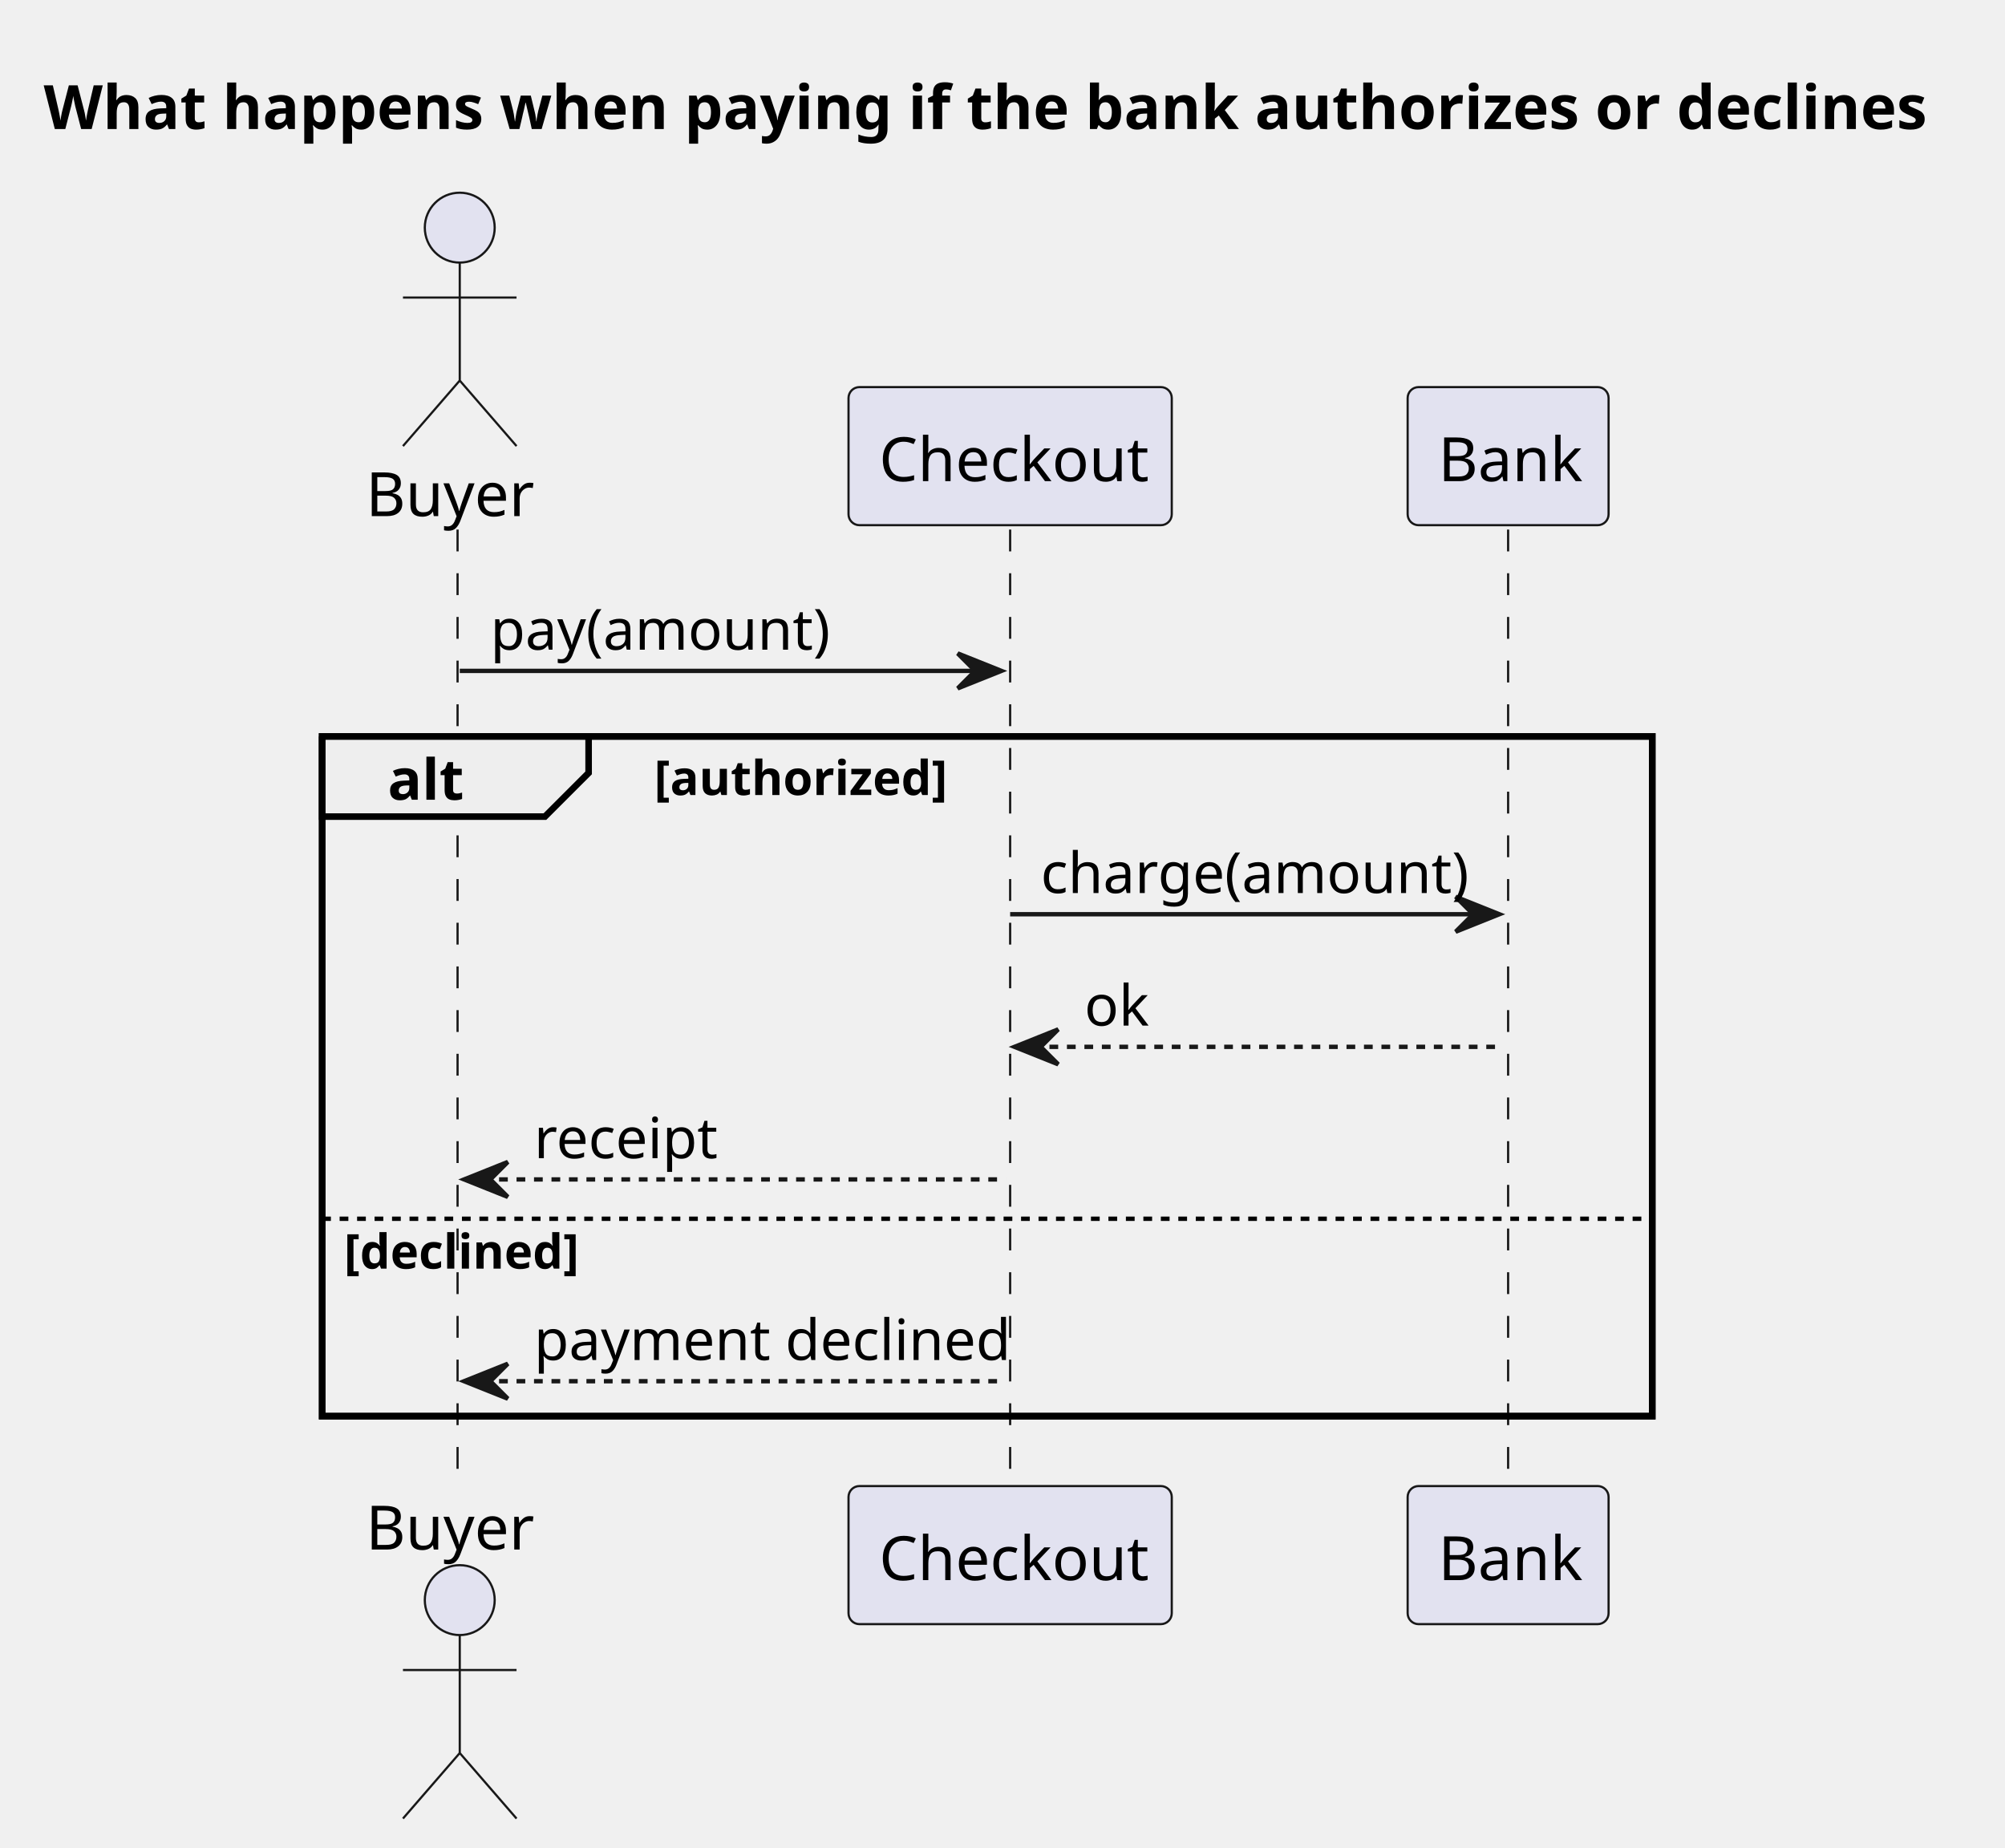
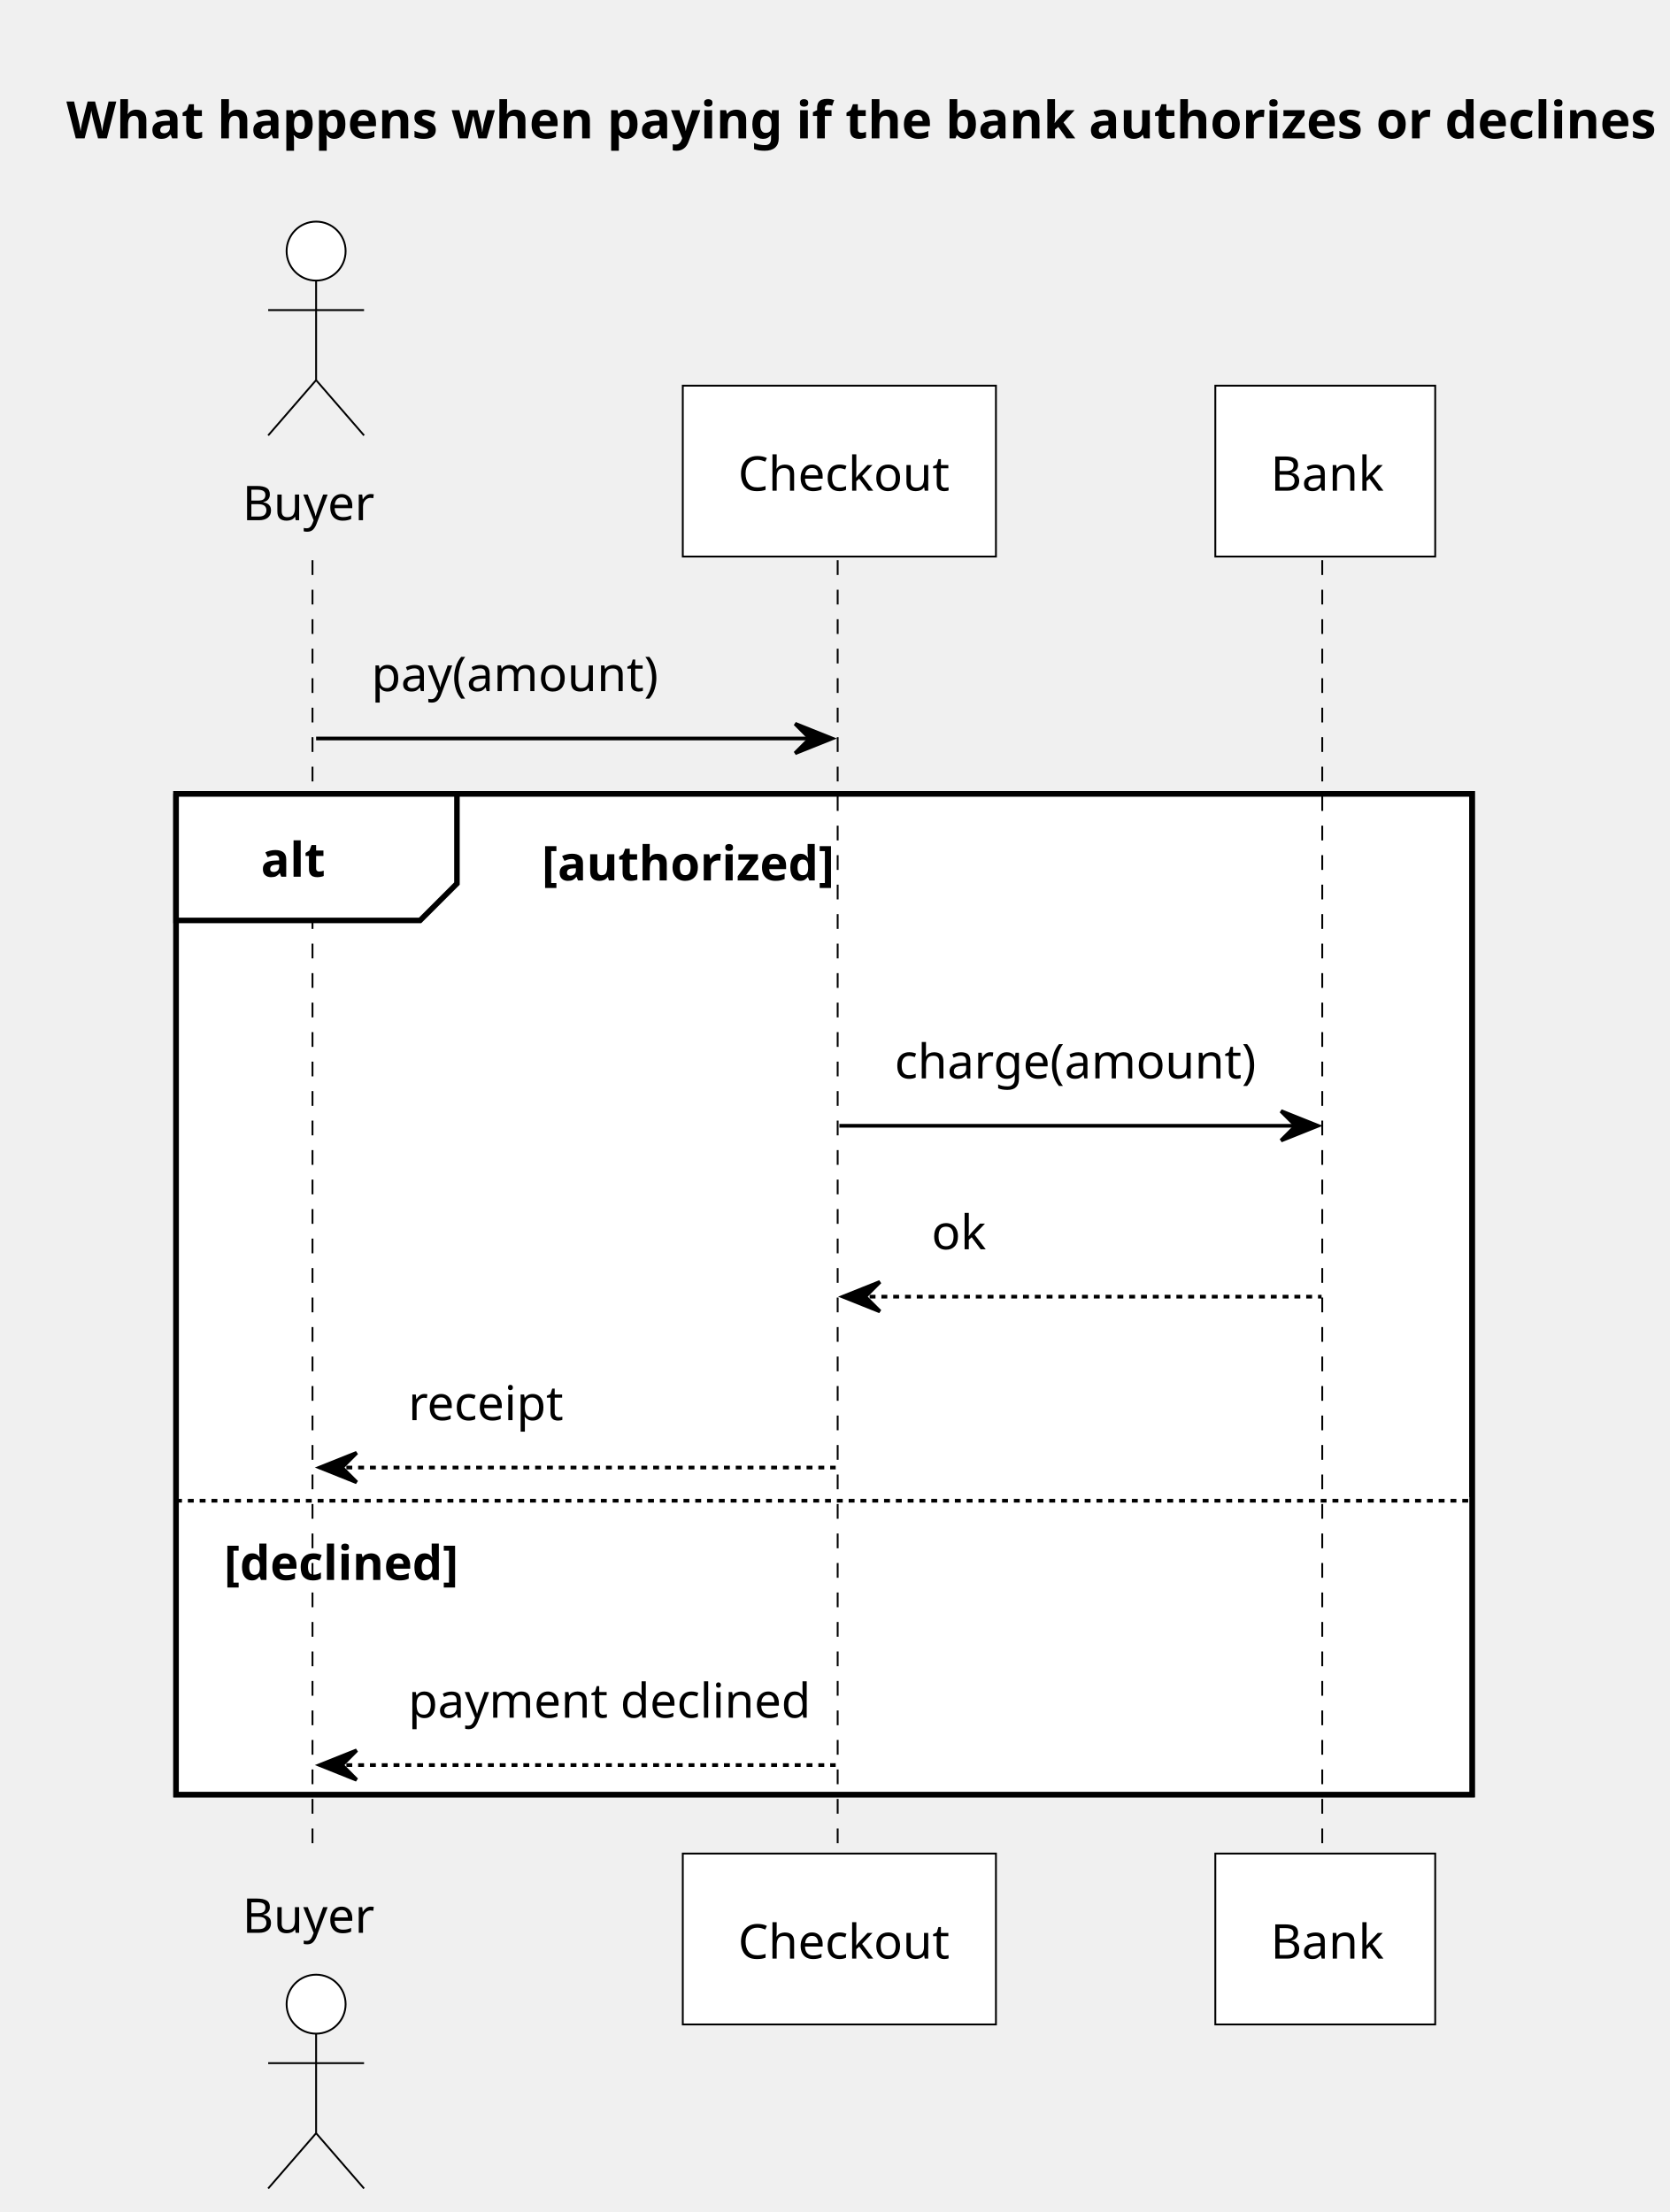
- <svg xmlns="http://www.w3.org/2000/svg" contentStyleType="text/css" height="423px" preserveAspectRatio="none" style="width:459px;height:423px;background:#FFFFFF;" version="1.1" viewBox="0 0 459 423" width="459px" zoomAndPan="magnify">
+ <svg xmlns="http://www.w3.org/2000/svg" contentStyleType="text/css" height="750px" preserveAspectRatio="none" style="width:566px;height:750px;background:#FFFFFF;" version="1.1" viewBox="0 0 566 750" width="566.25px" zoomAndPan="magnify">
  <defs />
  <g>
-     <text fill="#000000" font-family="sans-serif" font-size="14" font-weight="bold" lengthAdjust="spacing" textLength="431" x="10" y="29.533">What happens when paying if the bank authorizes or declines</text>
-     <rect fill="none" height="155.594" style="stroke:#000000;stroke-width:1.5;" width="304.5" x="73.75" y="168.57" />
-     <line style="stroke:#181818;stroke-width:0.5;stroke-dasharray:5.0,5.0;" x1="104.75" x2="104.75" y1="121.219" y2="341.164" />
-     <line style="stroke:#181818;stroke-width:0.5;stroke-dasharray:5.0,5.0;" x1="231.25" x2="231.25" y1="121.219" y2="341.164" />
-     <line style="stroke:#181818;stroke-width:0.5;stroke-dasharray:5.0,5.0;" x1="345.25" x2="345.25" y1="121.219" y2="341.164" />
-     <text fill="#000000" font-family="sans-serif" font-size="14" lengthAdjust="spacing" textLength="37" x="83.75" y="118.143">Buyer</text>
-     <ellipse cx="105.25" cy="52.109" fill="#E2E2F0" rx="8" ry="8" style="stroke:#181818;stroke-width:0.5;" />
-     <path d="M105.25,60.109 L105.25,87.109 M92.25,68.109 L118.25,68.109 M105.25,87.109 L92.25,102.109 M105.25,87.109 L118.25,102.109 " fill="none" style="stroke:#181818;stroke-width:0.5;" />
-     <text fill="#000000" font-family="sans-serif" font-size="14" lengthAdjust="spacing" textLength="37" x="83.75" y="354.697">Buyer</text>
-     <ellipse cx="105.25" cy="366.273" fill="#E2E2F0" rx="8" ry="8" style="stroke:#181818;stroke-width:0.5;" />
-     <path d="M105.25,374.273 L105.25,401.273 M92.25,382.273 L118.25,382.273 M105.25,401.273 L92.25,416.273 M105.25,401.273 L118.25,416.273 " fill="none" style="stroke:#181818;stroke-width:0.5;" />
-     <rect fill="#E2E2F0" height="31.609" rx="2.5" ry="2.5" style="stroke:#181818;stroke-width:0.5;" width="74" x="194.25" y="88.609" />
-     <text fill="#000000" font-family="sans-serif" font-size="14" lengthAdjust="spacing" textLength="60" x="201.25" y="110.143">Checkout</text>
-     <rect fill="#E2E2F0" height="31.609" rx="2.5" ry="2.5" style="stroke:#181818;stroke-width:0.5;" width="74" x="194.25" y="340.164" />
-     <text fill="#000000" font-family="sans-serif" font-size="14" lengthAdjust="spacing" textLength="60" x="201.25" y="361.697">Checkout</text>
-     <rect fill="#E2E2F0" height="31.609" rx="2.5" ry="2.5" style="stroke:#181818;stroke-width:0.5;" width="46" x="322.25" y="88.609" />
-     <text fill="#000000" font-family="sans-serif" font-size="14" lengthAdjust="spacing" textLength="32" x="329.25" y="110.143">Bank</text>
-     <rect fill="#E2E2F0" height="31.609" rx="2.5" ry="2.5" style="stroke:#181818;stroke-width:0.5;" width="46" x="322.25" y="340.164" />
-     <text fill="#000000" font-family="sans-serif" font-size="14" lengthAdjust="spacing" textLength="32" x="329.25" y="361.697">Bank</text>
-     <polygon fill="#181818" points="219.25,149.57,229.25,153.57,219.25,157.57,223.25,153.57" style="stroke:#181818;stroke-width:1.0;" />
-     <line style="stroke:#181818;stroke-width:1.0;" x1="105.25" x2="225.25" y1="153.57" y2="153.57" />
-     <text fill="#000000" font-family="sans-serif" font-size="13" lengthAdjust="spacing" textLength="72" x="112.25" y="148.714">pay(amount)</text>
-     <path d="M73.75,168.57 L134.75,168.57 L134.75,176.922 L124.75,186.922 L73.75,186.922 L73.75,168.57 " fill="#EEEEEE" style="stroke:#000000;stroke-width:1.5;" />
-     <rect fill="none" height="155.594" style="stroke:#000000;stroke-width:1.5;" width="304.5" x="73.75" y="168.57" />
-     <text fill="#000000" font-family="sans-serif" font-size="13" font-weight="bold" lengthAdjust="spacing" textLength="16" x="88.75" y="183.065">alt</text>
-     <text fill="#000000" font-family="sans-serif" font-size="11" font-weight="bold" lengthAdjust="spacing" textLength="67" x="149.75" y="181.989">[authorized]</text>
-     <polygon fill="#181818" points="333.25,205.273,343.25,209.273,333.25,213.273,337.25,209.273" style="stroke:#181818;stroke-width:1.0;" />
-     <line style="stroke:#181818;stroke-width:1.0;" x1="231.25" x2="339.25" y1="209.273" y2="209.273" />
-     <text fill="#000000" font-family="sans-serif" font-size="13" lengthAdjust="spacing" textLength="90" x="238.25" y="204.417">charge(amount)</text>
-     <polygon fill="#181818" points="242.25,235.625,232.25,239.625,242.25,243.625,238.25,239.625" style="stroke:#181818;stroke-width:1.0;" />
-     <line style="stroke:#181818;stroke-width:1.0;stroke-dasharray:2.0,2.0;" x1="236.25" x2="344.25" y1="239.625" y2="239.625" />
-     <text fill="#000000" font-family="sans-serif" font-size="13" lengthAdjust="spacing" textLength="14" x="248.25" y="234.769">ok</text>
-     <polygon fill="#181818" points="116.25,265.977,106.25,269.977,116.25,273.977,112.25,269.977" style="stroke:#181818;stroke-width:1.0;" />
-     <line style="stroke:#181818;stroke-width:1.0;stroke-dasharray:2.0,2.0;" x1="110.25" x2="230.25" y1="269.977" y2="269.977" />
-     <text fill="#000000" font-family="sans-serif" font-size="13" lengthAdjust="spacing" textLength="39" x="122.25" y="265.12">receipt</text>
-     <line style="stroke:#000000;stroke-width:1.0;stroke-dasharray:2.0,2.0;" x1="73.75" x2="378.25" y1="278.977" y2="278.977" />
-     <text fill="#000000" font-family="sans-serif" font-size="11" font-weight="bold" lengthAdjust="spacing" textLength="55" x="78.75" y="290.396">[declined]</text>
-     <polygon fill="#181818" points="116.25,312.164,106.25,316.164,116.25,320.164,112.25,316.164" style="stroke:#181818;stroke-width:1.0;" />
-     <line style="stroke:#181818;stroke-width:1.0;stroke-dasharray:2.0,2.0;" x1="110.25" x2="230.25" y1="316.164" y2="316.164" />
-     <text fill="#000000" font-family="sans-serif" font-size="13" lengthAdjust="spacing" textLength="102" x="122.25" y="311.308">payment declined</text>
+     <text fill="#000000" font-family="sans-serif" font-size="17.5" font-weight="bold" lengthAdjust="spacing" textLength="512.439" x="22.5" y="46.916">What happens when paying if the bank authorizes or declines</text>
+     <rect fill="#FFFFFF" height="339.326" style="stroke:#000000;stroke-width:1.875;" width="439.328" x="59.681" y="269.141" />
+     <rect fill="#FFFFFF" height="100.879" style="stroke:none;stroke-width:1.25;" width="439.328" x="59.681" y="507.588" />
+     <line style="stroke:#000000;stroke-width:0.625;stroke-dasharray:5.0,5.0;" x1="105.93" x2="105.93" y1="189.951" y2="629.717" />
+     <line style="stroke:#000000;stroke-width:0.625;stroke-dasharray:5.0,5.0;" x1="283.954" x2="283.954" y1="189.951" y2="629.717" />
+     <line style="stroke:#000000;stroke-width:0.625;stroke-dasharray:5.0,5.0;" x1="448.22" x2="448.22" y1="189.951" y2="629.717" />
+     <text fill="#000000" font-family="sans-serif" font-size="16.25" lengthAdjust="spacing" textLength="42.45" x="82.18" y="176.381">Buyer</text>
+     <ellipse cx="107.156" cy="85.137" fill="#FFFFFF" rx="10" ry="10" style="stroke:#000000;stroke-width:0.625;" />
+     <path d="M107.156,95.137 L107.156,128.887 M90.906,105.137 L123.406,105.137 M107.156,128.887 L90.906,147.637 M107.156,128.887 L123.406,147.637 " fill="none" style="stroke:#000000;stroke-width:0.625;" />
+     <text fill="#000000" font-family="sans-serif" font-size="16.25" lengthAdjust="spacing" textLength="42.45" x="82.18" y="655.336">Buyer</text>
+     <ellipse cx="107.156" cy="679.531" fill="#FFFFFF" rx="10" ry="10" style="stroke:#000000;stroke-width:0.625;" />
+     <path d="M107.156,689.531 L107.156,723.281 M90.906,699.531 L123.406,699.531 M107.156,723.281 L90.906,742.031 M107.156,723.281 L123.406,742.031 " fill="none" style="stroke:#000000;stroke-width:0.625;" />
+     <rect fill="#FFFFFF" height="57.94" style="stroke:#000000;stroke-width:0.625;" width="106.15" x="231.454" y="130.762" />
+     <text fill="#000000" font-family="sans-serif" font-size="16.25" lengthAdjust="spacing" textLength="68.65" x="250.204" y="166.381">Checkout</text>
+     <rect fill="#FFFFFF" height="57.94" style="stroke:#000000;stroke-width:0.625;" width="106.15" x="231.454" y="628.467" />
+     <text fill="#000000" font-family="sans-serif" font-size="16.25" lengthAdjust="spacing" textLength="68.65" x="250.204" y="664.086">Checkout</text>
+     <rect fill="#FFFFFF" height="57.94" style="stroke:#000000;stroke-width:0.625;" width="74.539" x="411.97" y="130.762" />
+     <text fill="#000000" font-family="sans-serif" font-size="16.25" lengthAdjust="spacing" textLength="37.039" x="430.72" y="166.381">Bank</text>
+     <rect fill="#FFFFFF" height="57.94" style="stroke:#000000;stroke-width:0.625;" width="74.539" x="411.97" y="628.467" />
+     <text fill="#000000" font-family="sans-serif" font-size="16.25" lengthAdjust="spacing" textLength="37.039" x="430.72" y="664.086">Bank</text>
+     <polygon fill="#000000" points="269.529,245.391,282.029,250.391,269.529,255.391,274.529,250.391" style="stroke:#000000;stroke-width:1.25;" />
+     <line style="stroke:#000000;stroke-width:1.25;" x1="107.156" x2="277.029" y1="250.391" y2="250.391" />
+     <text fill="#000000" font-family="sans-serif" font-size="16.25" lengthAdjust="spacing" textLength="91.224" x="125.906" y="234.32">pay(amount)</text>
+     <path d="M59.681,269.141 L154.894,269.141 L154.894,299.58 L142.394,312.08 L59.681,312.08 L59.681,269.141 " fill="#FFFFFF" style="stroke:#000000;stroke-width:1.875;" />
+     <rect fill="none" height="339.326" style="stroke:#000000;stroke-width:1.875;" width="439.328" x="59.681" y="269.141" />
+     <text fill="#000000" font-family="sans-serif" font-size="16.25" font-weight="bold" lengthAdjust="spacing" textLength="18.964" x="88.43" y="297.26">alt</text>
+     <text fill="#000000" font-family="sans-serif" font-size="16.25" font-weight="bold" lengthAdjust="spacing" textLength="92.977" x="183.644" y="298.51">[authorized]</text>
+     <polygon fill="#000000" points="434.239,376.709,446.739,381.709,434.239,386.709,439.239,381.709" style="stroke:#000000;stroke-width:1.25;" />
+     <line style="stroke:#000000;stroke-width:1.25;" x1="284.529" x2="441.739" y1="381.709" y2="381.709" />
+     <text fill="#000000" font-family="sans-serif" font-size="16.25" lengthAdjust="spacing" textLength="114.71" x="303.279" y="365.638">charge(amount)</text>
+     <polygon fill="#000000" points="298.279,434.648,285.779,439.648,298.279,444.648,293.279,439.648" style="stroke:#000000;stroke-width:1.25;" />
+     <line style="stroke:#000000;stroke-width:1.25;stroke-dasharray:2.0,2.0;" x1="290.779" x2="447.989" y1="439.648" y2="439.648" />
+     <text fill="#000000" font-family="sans-serif" font-size="16.25" lengthAdjust="spacing" textLength="17.163" x="315.779" y="423.578">ok</text>
+     <polygon fill="#000000" points="120.906,492.588,108.406,497.588,120.906,502.588,115.906,497.588" style="stroke:#000000;stroke-width:1.25;" />
+     <line style="stroke:#000000;stroke-width:1.25;stroke-dasharray:2.0,2.0;" x1="113.406" x2="283.279" y1="497.588" y2="497.588" />
+     <text fill="#000000" font-family="sans-serif" font-size="16.25" lengthAdjust="spacing" textLength="48.774" x="138.405" y="481.517">receipt</text>
+     <line style="stroke:#000000;stroke-width:1.25;stroke-dasharray:2.0,2.0;" x1="59.681" x2="499.009" y1="508.838" y2="508.838" />
+     <text fill="#000000" font-family="sans-serif" font-size="16.25" font-weight="bold" lengthAdjust="spacing" textLength="76.743" x="75.93" y="535.707">[declined]</text>
+     <polygon fill="#000000" points="120.906,593.467,108.406,598.467,120.906,603.467,115.906,598.467" style="stroke:#000000;stroke-width:1.25;" />
+     <line style="stroke:#000000;stroke-width:1.25;stroke-dasharray:2.0,2.0;" x1="113.406" x2="283.279" y1="598.467" y2="598.467" />
+     <text fill="#000000" font-family="sans-serif" font-size="16.25" lengthAdjust="spacing" textLength="127.374" x="138.405" y="582.396">payment declined</text>
  </g>
</svg>
